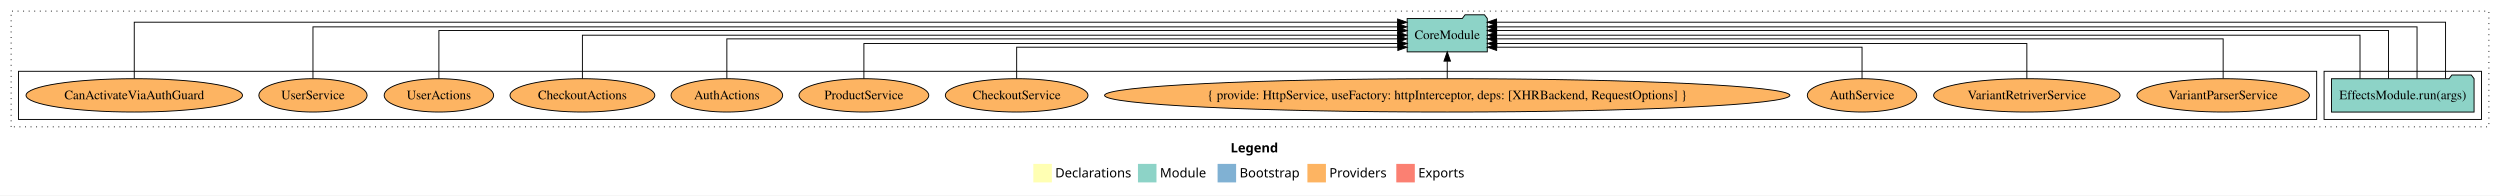
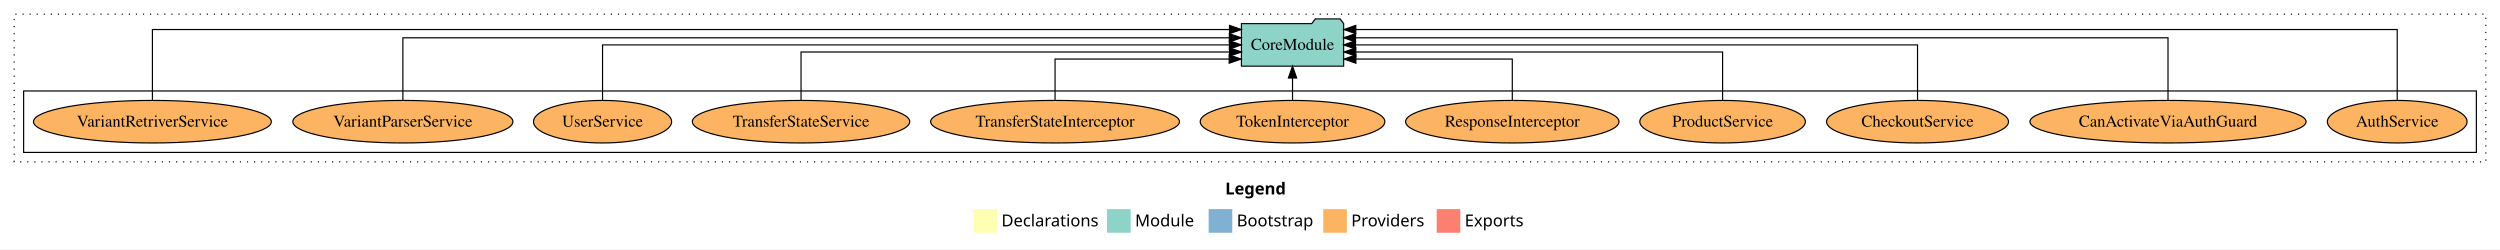
- <svg xmlns="http://www.w3.org/2000/svg" width="2700pt" height="211pt" viewBox="0.00 0.00 2700.00 211.00">
+ <svg xmlns="http://www.w3.org/2000/svg" width="2116pt" height="211pt" viewBox="0.00 0.00 2116.00 211.00">
  <g id="graph0" class="graph" transform="scale(1 1) rotate(0) translate(4 207)">
-     <polygon fill="#ffffff" stroke="transparent" points="-4,4 -4,-207 2696,-207 2696,4 -4,4" />
-     <text text-anchor="start" x="1325.009" y="-42.4" font-family="sans-serif" font-weight="bold" font-size="14.00" fill="#000000">Legend</text>
-     <polygon fill="#ffffb3" stroke="transparent" points="1112,-10 1112,-30 1132,-30 1132,-10 1112,-10" />
-     <text text-anchor="start" x="1135.629" y="-15.4" font-family="sans-serif" font-size="14.00" fill="#000000">  Declarations</text>
-     <polygon fill="#8dd3c7" stroke="transparent" points="1225,-10 1225,-30 1245,-30 1245,-10 1225,-10" />
-     <text text-anchor="start" x="1248.725" y="-15.4" font-family="sans-serif" font-size="14.00" fill="#000000">  Module</text>
-     <polygon fill="#80b1d3" stroke="transparent" points="1311,-10 1311,-30 1331,-30 1331,-10 1311,-10" />
-     <text text-anchor="start" x="1334.781" y="-15.4" font-family="sans-serif" font-size="14.00" fill="#000000">  Bootstrap</text>
-     <polygon fill="#fdb462" stroke="transparent" points="1408,-10 1408,-30 1428,-30 1428,-10 1408,-10" />
-     <text text-anchor="start" x="1431.673" y="-15.4" font-family="sans-serif" font-size="14.00" fill="#000000">  Providers</text>
-     <polygon fill="#fb8072" stroke="transparent" points="1504,-10 1504,-30 1524,-30 1524,-10 1504,-10" />
-     <text text-anchor="start" x="1527.726" y="-15.4" font-family="sans-serif" font-size="14.00" fill="#000000">  Exports</text>
+     <polygon fill="#ffffff" stroke="transparent" points="-4,4 -4,-207 2112,-207 2112,4 -4,4" />
+     <text text-anchor="start" x="1033.009" y="-42.4" font-family="sans-serif" font-weight="bold" font-size="14.00" fill="#000000">Legend</text>
+     <polygon fill="#ffffb3" stroke="transparent" points="820,-10 820,-30 840,-30 840,-10 820,-10" />
+     <text text-anchor="start" x="843.629" y="-15.4" font-family="sans-serif" font-size="14.00" fill="#000000">  Declarations</text>
+     <polygon fill="#8dd3c7" stroke="transparent" points="933,-10 933,-30 953,-30 953,-10 933,-10" />
+     <text text-anchor="start" x="956.725" y="-15.4" font-family="sans-serif" font-size="14.00" fill="#000000">  Module</text>
+     <polygon fill="#80b1d3" stroke="transparent" points="1019,-10 1019,-30 1039,-30 1039,-10 1019,-10" />
+     <text text-anchor="start" x="1042.781" y="-15.4" font-family="sans-serif" font-size="14.00" fill="#000000">  Bootstrap</text>
+     <polygon fill="#fdb462" stroke="transparent" points="1116,-10 1116,-30 1136,-30 1136,-10 1116,-10" />
+     <text text-anchor="start" x="1139.673" y="-15.4" font-family="sans-serif" font-size="14.00" fill="#000000">  Providers</text>
+     <polygon fill="#fb8072" stroke="transparent" points="1212,-10 1212,-30 1232,-30 1232,-10 1212,-10" />
+     <text text-anchor="start" x="1235.726" y="-15.4" font-family="sans-serif" font-size="14.00" fill="#000000">  Exports</text>
    <g id="clust1" class="cluster">
-       <polygon fill="none" stroke="#000000" stroke-dasharray="1,5" points="8,-70 8,-195 2684,-195 2684,-70 8,-70" />
-     </g>
-     <g id="clust3" class="cluster">
-       <polygon fill="none" stroke="#000000" points="2506,-78 2506,-130 2676,-130 2676,-78 2506,-78" />
+       <polygon fill="none" stroke="#000000" stroke-dasharray="1,5" points="8,-70 8,-195 2100,-195 2100,-70 8,-70" />
    </g>
    <g id="clust6" class="cluster">
-       <polygon fill="none" stroke="#000000" points="16,-78 16,-130 2498,-130 2498,-78 16,-78" />
+       <polygon fill="none" stroke="#000000" points="16,-78 16,-130 2092,-130 2092,-78 16,-78" />
    </g>
    <g id="node1" class="node">
-       <polygon fill="#8dd3c7" stroke="#000000" points="2667.99,-122 2664.99,-126 2643.99,-126 2640.99,-122 2514.01,-122 2514.01,-86 2667.99,-86 2667.99,-122" />
-       <text text-anchor="middle" x="2591" y="-99.8" font-family="Times,serif" font-size="14.00" fill="#000000">EffectsModule.run(args)</text>
+       <ellipse fill="#fdb462" stroke="#000000" cx="2025" cy="-104" rx="59.108" ry="18" />
+       <text text-anchor="middle" x="2025" y="-99.8" font-family="Times,serif" font-size="14.00" fill="#000000">AuthService</text>
+     </g>
+     <g id="node12" class="node">
+       <polygon fill="#8dd3c7" stroke="#000000" points="1133.262,-187 1130.262,-191 1109.262,-191 1106.262,-187 1046.738,-187 1046.738,-151 1133.262,-151 1133.262,-187" />
+       <text text-anchor="middle" x="1090" y="-164.8" font-family="Times,serif" font-size="14.00" fill="#000000">CoreModule</text>
+     </g>
+     <g id="edge1" class="edge">
+       <path fill="none" stroke="#000000" d="M2025,-122.091C2025,-145.133 2025,-182 2025,-182 2025,-182 1143.532,-182 1143.532,-182" />
+       <polygon fill="#000000" stroke="#000000" points="1143.532,-178.5 1133.532,-182 1143.532,-185.5 1143.532,-178.5" />
    </g>
    <g id="node2" class="node">
-       <polygon fill="#8dd3c7" stroke="#000000" points="1602.262,-187 1599.262,-191 1578.262,-191 1575.262,-187 1515.738,-187 1515.738,-151 1602.262,-151 1602.262,-187" />
-       <text text-anchor="middle" x="1559" y="-164.8" font-family="Times,serif" font-size="14.00" fill="#000000">CoreModule</text>
-     </g>
-     <g id="edge1" class="edge">
-       <path fill="none" stroke="#000000" d="M2606.399,-122.292C2606.399,-144.206 2606.399,-178 2606.399,-178 2606.399,-178 1612.341,-178 1612.341,-178" />
-       <polygon fill="#000000" stroke="#000000" points="1612.341,-174.5 1602.341,-178 1612.341,-181.5 1612.341,-174.5" />
+       <ellipse fill="#fdb462" stroke="#000000" cx="1831" cy="-104" rx="116.873" ry="18" />
+       <text text-anchor="middle" x="1831" y="-99.8" font-family="Times,serif" font-size="14.00" fill="#000000">CanActivateViaAuthGuard</text>
    </g>
    <g id="edge2" class="edge">
-       <path fill="none" stroke="#000000" d="M2575.601,-122.027C2575.601,-142.767 2575.601,-174 2575.601,-174 2575.601,-174 1612.357,-174 1612.357,-174" />
-       <polygon fill="#000000" stroke="#000000" points="1612.357,-170.5 1602.357,-174 1612.357,-177.5 1612.357,-170.5" />
+       <path fill="none" stroke="#000000" d="M1831,-122.284C1831,-143.321 1831,-175 1831,-175 1831,-175 1143.314,-175 1143.314,-175" />
+       <polygon fill="#000000" stroke="#000000" points="1143.314,-171.5 1133.314,-175 1143.314,-178.5 1143.314,-171.5" />
+     </g>
+     <g id="node3" class="node">
+       <ellipse fill="#fdb462" stroke="#000000" cx="1619" cy="-104" rx="77.006" ry="18" />
+       <text text-anchor="middle" x="1619" y="-99.8" font-family="Times,serif" font-size="14.00" fill="#000000">CheckoutService</text>
    </g>
    <g id="edge3" class="edge">
-       <path fill="none" stroke="#000000" d="M2637.197,-122.323C2637.197,-145.66 2637.197,-183 2637.197,-183 2637.197,-183 1612.266,-183 1612.266,-183" />
-       <polygon fill="#000000" stroke="#000000" points="1612.266,-179.5 1602.266,-183 1612.266,-186.5 1612.266,-179.5" />
+       <path fill="none" stroke="#000000" d="M1619,-122.106C1619,-141.339 1619,-169 1619,-169 1619,-169 1143.29,-169 1143.29,-169" />
+       <polygon fill="#000000" stroke="#000000" points="1143.29,-165.5 1133.29,-169 1143.29,-172.5 1143.29,-165.5" />
+     </g>
+     <g id="node4" class="node">
+       <ellipse fill="#fdb462" stroke="#000000" cx="1454" cy="-104" rx="70.062" ry="18" />
+       <text text-anchor="middle" x="1454" y="-99.8" font-family="Times,serif" font-size="14.00" fill="#000000">ProductService</text>
    </g>
    <g id="edge4" class="edge">
-       <path fill="none" stroke="#000000" d="M2544.803,-122.106C2544.803,-141.339 2544.803,-169 2544.803,-169 2544.803,-169 1612.311,-169 1612.311,-169" />
-       <polygon fill="#000000" stroke="#000000" points="1612.311,-165.5 1602.311,-169 1612.311,-172.5 1612.311,-165.5" />
+       <path fill="none" stroke="#000000" d="M1454,-122.022C1454,-139.373 1454,-163 1454,-163 1454,-163 1143.545,-163 1143.545,-163" />
+       <polygon fill="#000000" stroke="#000000" points="1143.545,-159.5 1133.545,-163 1143.545,-166.5 1143.545,-159.5" />
    </g>
-     <g id="node3" class="node">
-       <ellipse fill="#fdb462" stroke="#000000" cx="2397" cy="-104" rx="93.148" ry="18" />
-       <text text-anchor="middle" x="2397" y="-99.8" font-family="Times,serif" font-size="14.00" fill="#000000">VariantParserService</text>
+     <g id="node5" class="node">
+       <ellipse fill="#fdb462" stroke="#000000" cx="1276" cy="-104" rx="90.308" ry="18" />
+       <text text-anchor="middle" x="1276" y="-99.8" font-family="Times,serif" font-size="14.00" fill="#000000">ResponseInterceptor</text>
    </g>
    <g id="edge5" class="edge">
-       <path fill="none" stroke="#000000" d="M2397,-122.302C2397,-140.27 2397,-165 2397,-165 2397,-165 1612.29,-165 1612.29,-165" />
-       <polygon fill="#000000" stroke="#000000" points="1612.29,-161.5 1602.29,-165 1612.29,-168.5 1612.29,-161.5" />
+       <path fill="none" stroke="#000000" d="M1276,-122.24C1276,-137.571 1276,-157 1276,-157 1276,-157 1143.609,-157 1143.609,-157" />
+       <polygon fill="#000000" stroke="#000000" points="1143.609,-153.5 1133.609,-157 1143.609,-160.5 1143.609,-153.5" />
    </g>
-     <g id="node4" class="node">
-       <ellipse fill="#fdb462" stroke="#000000" cx="2185" cy="-104" rx="100.673" ry="18" />
-       <text text-anchor="middle" x="2185" y="-99.8" font-family="Times,serif" font-size="14.00" fill="#000000">VariantRetriverService</text>
+     <g id="node6" class="node">
+       <ellipse fill="#fdb462" stroke="#000000" cx="1090" cy="-104" rx="78.131" ry="18" />
+       <text text-anchor="middle" x="1090" y="-99.8" font-family="Times,serif" font-size="14.00" fill="#000000">TokenInterceptor</text>
    </g>
    <g id="edge6" class="edge">
-       <path fill="none" stroke="#000000" d="M2185,-122.027C2185,-138.398 2185,-160 2185,-160 2185,-160 1612.522,-160 1612.522,-160" />
-       <polygon fill="#000000" stroke="#000000" points="1612.522,-156.5 1602.522,-160 1612.522,-163.5 1612.522,-156.5" />
+       <path fill="none" stroke="#000000" d="M1090,-122.106C1090,-122.106 1090,-140.991 1090,-140.991" />
+       <polygon fill="#000000" stroke="#000000" points="1086.5,-140.991 1090,-150.991 1093.5,-140.991 1086.5,-140.991" />
    </g>
-     <g id="node5" class="node">
-       <ellipse fill="#fdb462" stroke="#000000" cx="2007" cy="-104" rx="59.108" ry="18" />
-       <text text-anchor="middle" x="2007" y="-99.8" font-family="Times,serif" font-size="14.00" fill="#000000">AuthService</text>
+     <g id="node7" class="node">
+       <ellipse fill="#fdb462" stroke="#000000" cx="889" cy="-104" rx="105.308" ry="18" />
+       <text text-anchor="middle" x="889" y="-99.8" font-family="Times,serif" font-size="14.00" fill="#000000">TransferStateInterceptor</text>
    </g>
    <g id="edge7" class="edge">
-       <path fill="none" stroke="#000000" d="M2007,-122.187C2007,-137.182 2007,-156 2007,-156 2007,-156 1612.363,-156 1612.363,-156" />
-       <polygon fill="#000000" stroke="#000000" points="1612.363,-152.5 1602.363,-156 1612.363,-159.5 1612.363,-152.5" />
+       <path fill="none" stroke="#000000" d="M889,-122.24C889,-137.571 889,-157 889,-157 889,-157 1036.386,-157 1036.386,-157" />
+       <polygon fill="#000000" stroke="#000000" points="1036.386,-160.5 1046.386,-157 1036.386,-153.5 1036.386,-160.5" />
    </g>
-     <g id="node6" class="node">
-       <ellipse fill="#fdb462" stroke="#000000" cx="1559" cy="-104" rx="370.042" ry="18" />
-       <text text-anchor="middle" x="1559" y="-99.8" font-family="Times,serif" font-size="14.00" fill="#000000">{ provide: HttpService, useFactory: httpInterceptor, deps: [XHRBackend, RequestOptions] }</text>
+     <g id="node8" class="node">
+       <ellipse fill="#fdb462" stroke="#000000" cx="674" cy="-104" rx="92.004" ry="18" />
+       <text text-anchor="middle" x="674" y="-99.8" font-family="Times,serif" font-size="14.00" fill="#000000">TransferStateService</text>
    </g>
    <g id="edge8" class="edge">
-       <path fill="none" stroke="#000000" d="M1559,-122.106C1559,-122.106 1559,-140.991 1559,-140.991" />
-       <polygon fill="#000000" stroke="#000000" points="1555.5,-140.991 1559,-150.991 1562.5,-140.991 1555.5,-140.991" />
+       <path fill="none" stroke="#000000" d="M674,-122.022C674,-139.373 674,-163 674,-163 674,-163 1036.658,-163 1036.658,-163" />
+       <polygon fill="#000000" stroke="#000000" points="1036.658,-166.5 1046.658,-163 1036.658,-159.5 1036.658,-166.5" />
    </g>
-     <g id="node7" class="node">
-       <ellipse fill="#fdb462" stroke="#000000" cx="1094" cy="-104" rx="77.006" ry="18" />
-       <text text-anchor="middle" x="1094" y="-99.8" font-family="Times,serif" font-size="14.00" fill="#000000">CheckoutService</text>
+     <g id="node9" class="node">
+       <ellipse fill="#fdb462" stroke="#000000" cx="506" cy="-104" rx="58.441" ry="18" />
+       <text text-anchor="middle" x="506" y="-99.8" font-family="Times,serif" font-size="14.00" fill="#000000">UserService</text>
    </g>
    <g id="edge9" class="edge">
-       <path fill="none" stroke="#000000" d="M1094,-122.187C1094,-137.182 1094,-156 1094,-156 1094,-156 1505.671,-156 1505.671,-156" />
-       <polygon fill="#000000" stroke="#000000" points="1505.671,-159.5 1515.671,-156 1505.671,-152.5 1505.671,-159.5" />
+       <path fill="none" stroke="#000000" d="M506,-122.106C506,-141.339 506,-169 506,-169 506,-169 1036.582,-169 1036.582,-169" />
+       <polygon fill="#000000" stroke="#000000" points="1036.582,-172.5 1046.582,-169 1036.582,-165.5 1036.582,-172.5" />
    </g>
-     <g id="node8" class="node">
-       <ellipse fill="#fdb462" stroke="#000000" cx="929" cy="-104" rx="70.062" ry="18" />
-       <text text-anchor="middle" x="929" y="-99.8" font-family="Times,serif" font-size="14.00" fill="#000000">ProductService</text>
+     <g id="node10" class="node">
+       <ellipse fill="#fdb462" stroke="#000000" cx="337" cy="-104" rx="93.148" ry="18" />
+       <text text-anchor="middle" x="337" y="-99.8" font-family="Times,serif" font-size="14.00" fill="#000000">VariantParserService</text>
    </g>
    <g id="edge10" class="edge">
-       <path fill="none" stroke="#000000" d="M929,-122.027C929,-138.398 929,-160 929,-160 929,-160 1505.697,-160 1505.697,-160" />
-       <polygon fill="#000000" stroke="#000000" points="1505.698,-163.5 1515.697,-160 1505.697,-156.5 1505.698,-163.5" />
+       <path fill="none" stroke="#000000" d="M337,-122.284C337,-143.321 337,-175 337,-175 337,-175 1036.536,-175 1036.536,-175" />
+       <polygon fill="#000000" stroke="#000000" points="1036.536,-178.5 1046.536,-175 1036.536,-171.5 1036.536,-178.5" />
    </g>
-     <g id="node9" class="node">
-       <ellipse fill="#fdb462" stroke="#000000" cx="781" cy="-104" rx="60.273" ry="18" />
-       <text text-anchor="middle" x="781" y="-99.8" font-family="Times,serif" font-size="14.00" fill="#000000">AuthActions</text>
+     <g id="node11" class="node">
+       <ellipse fill="#fdb462" stroke="#000000" cx="125" cy="-104" rx="100.673" ry="18" />
+       <text text-anchor="middle" x="125" y="-99.8" font-family="Times,serif" font-size="14.00" fill="#000000">VariantRetriverService</text>
    </g>
    <g id="edge11" class="edge">
-       <path fill="none" stroke="#000000" d="M781,-122.302C781,-140.27 781,-165 781,-165 781,-165 1505.504,-165 1505.504,-165" />
-       <polygon fill="#000000" stroke="#000000" points="1505.504,-168.5 1515.504,-165 1505.504,-161.5 1505.504,-168.5" />
-     </g>
-     <g id="node10" class="node">
-       <ellipse fill="#fdb462" stroke="#000000" cx="625" cy="-104" rx="78.171" ry="18" />
-       <text text-anchor="middle" x="625" y="-99.8" font-family="Times,serif" font-size="14.00" fill="#000000">CheckoutActions</text>
-     </g>
-     <g id="edge12" class="edge">
-       <path fill="none" stroke="#000000" d="M625,-122.106C625,-141.339 625,-169 625,-169 625,-169 1505.515,-169 1505.515,-169" />
-       <polygon fill="#000000" stroke="#000000" points="1505.515,-172.5 1515.515,-169 1505.515,-165.5 1505.515,-172.5" />
-     </g>
-     <g id="node11" class="node">
-       <ellipse fill="#fdb462" stroke="#000000" cx="470" cy="-104" rx="59.106" ry="18" />
-       <text text-anchor="middle" x="470" y="-99.8" font-family="Times,serif" font-size="14.00" fill="#000000">UserActions</text>
-     </g>
-     <g id="edge13" class="edge">
-       <path fill="none" stroke="#000000" d="M470,-122.027C470,-142.767 470,-174 470,-174 470,-174 1505.638,-174 1505.638,-174" />
-       <polygon fill="#000000" stroke="#000000" points="1505.638,-177.5 1515.638,-174 1505.638,-170.5 1505.638,-177.5" />
-     </g>
-     <g id="node12" class="node">
-       <ellipse fill="#fdb462" stroke="#000000" cx="334" cy="-104" rx="58.441" ry="18" />
-       <text text-anchor="middle" x="334" y="-99.8" font-family="Times,serif" font-size="14.00" fill="#000000">UserService</text>
-     </g>
-     <g id="edge14" class="edge">
-       <path fill="none" stroke="#000000" d="M334,-122.292C334,-144.206 334,-178 334,-178 334,-178 1505.402,-178 1505.402,-178" />
-       <polygon fill="#000000" stroke="#000000" points="1505.402,-181.5 1515.402,-178 1505.402,-174.5 1505.402,-181.5" />
-     </g>
-     <g id="node13" class="node">
-       <ellipse fill="#fdb462" stroke="#000000" cx="141" cy="-104" rx="116.873" ry="18" />
-       <text text-anchor="middle" x="141" y="-99.8" font-family="Times,serif" font-size="14.00" fill="#000000">CanActivateViaAuthGuard</text>
-     </g>
-     <g id="edge15" class="edge">
-       <path fill="none" stroke="#000000" d="M141,-122.323C141,-145.66 141,-183 141,-183 141,-183 1505.398,-183 1505.398,-183" />
-       <polygon fill="#000000" stroke="#000000" points="1505.398,-186.5 1515.398,-183 1505.398,-179.5 1505.398,-186.5" />
+       <path fill="none" stroke="#000000" d="M125,-122.091C125,-145.133 125,-182 125,-182 125,-182 1036.661,-182 1036.661,-182" />
+       <polygon fill="#000000" stroke="#000000" points="1036.661,-185.5 1046.661,-182 1036.661,-178.5 1036.661,-185.5" />
    </g>
  </g>
</svg>
